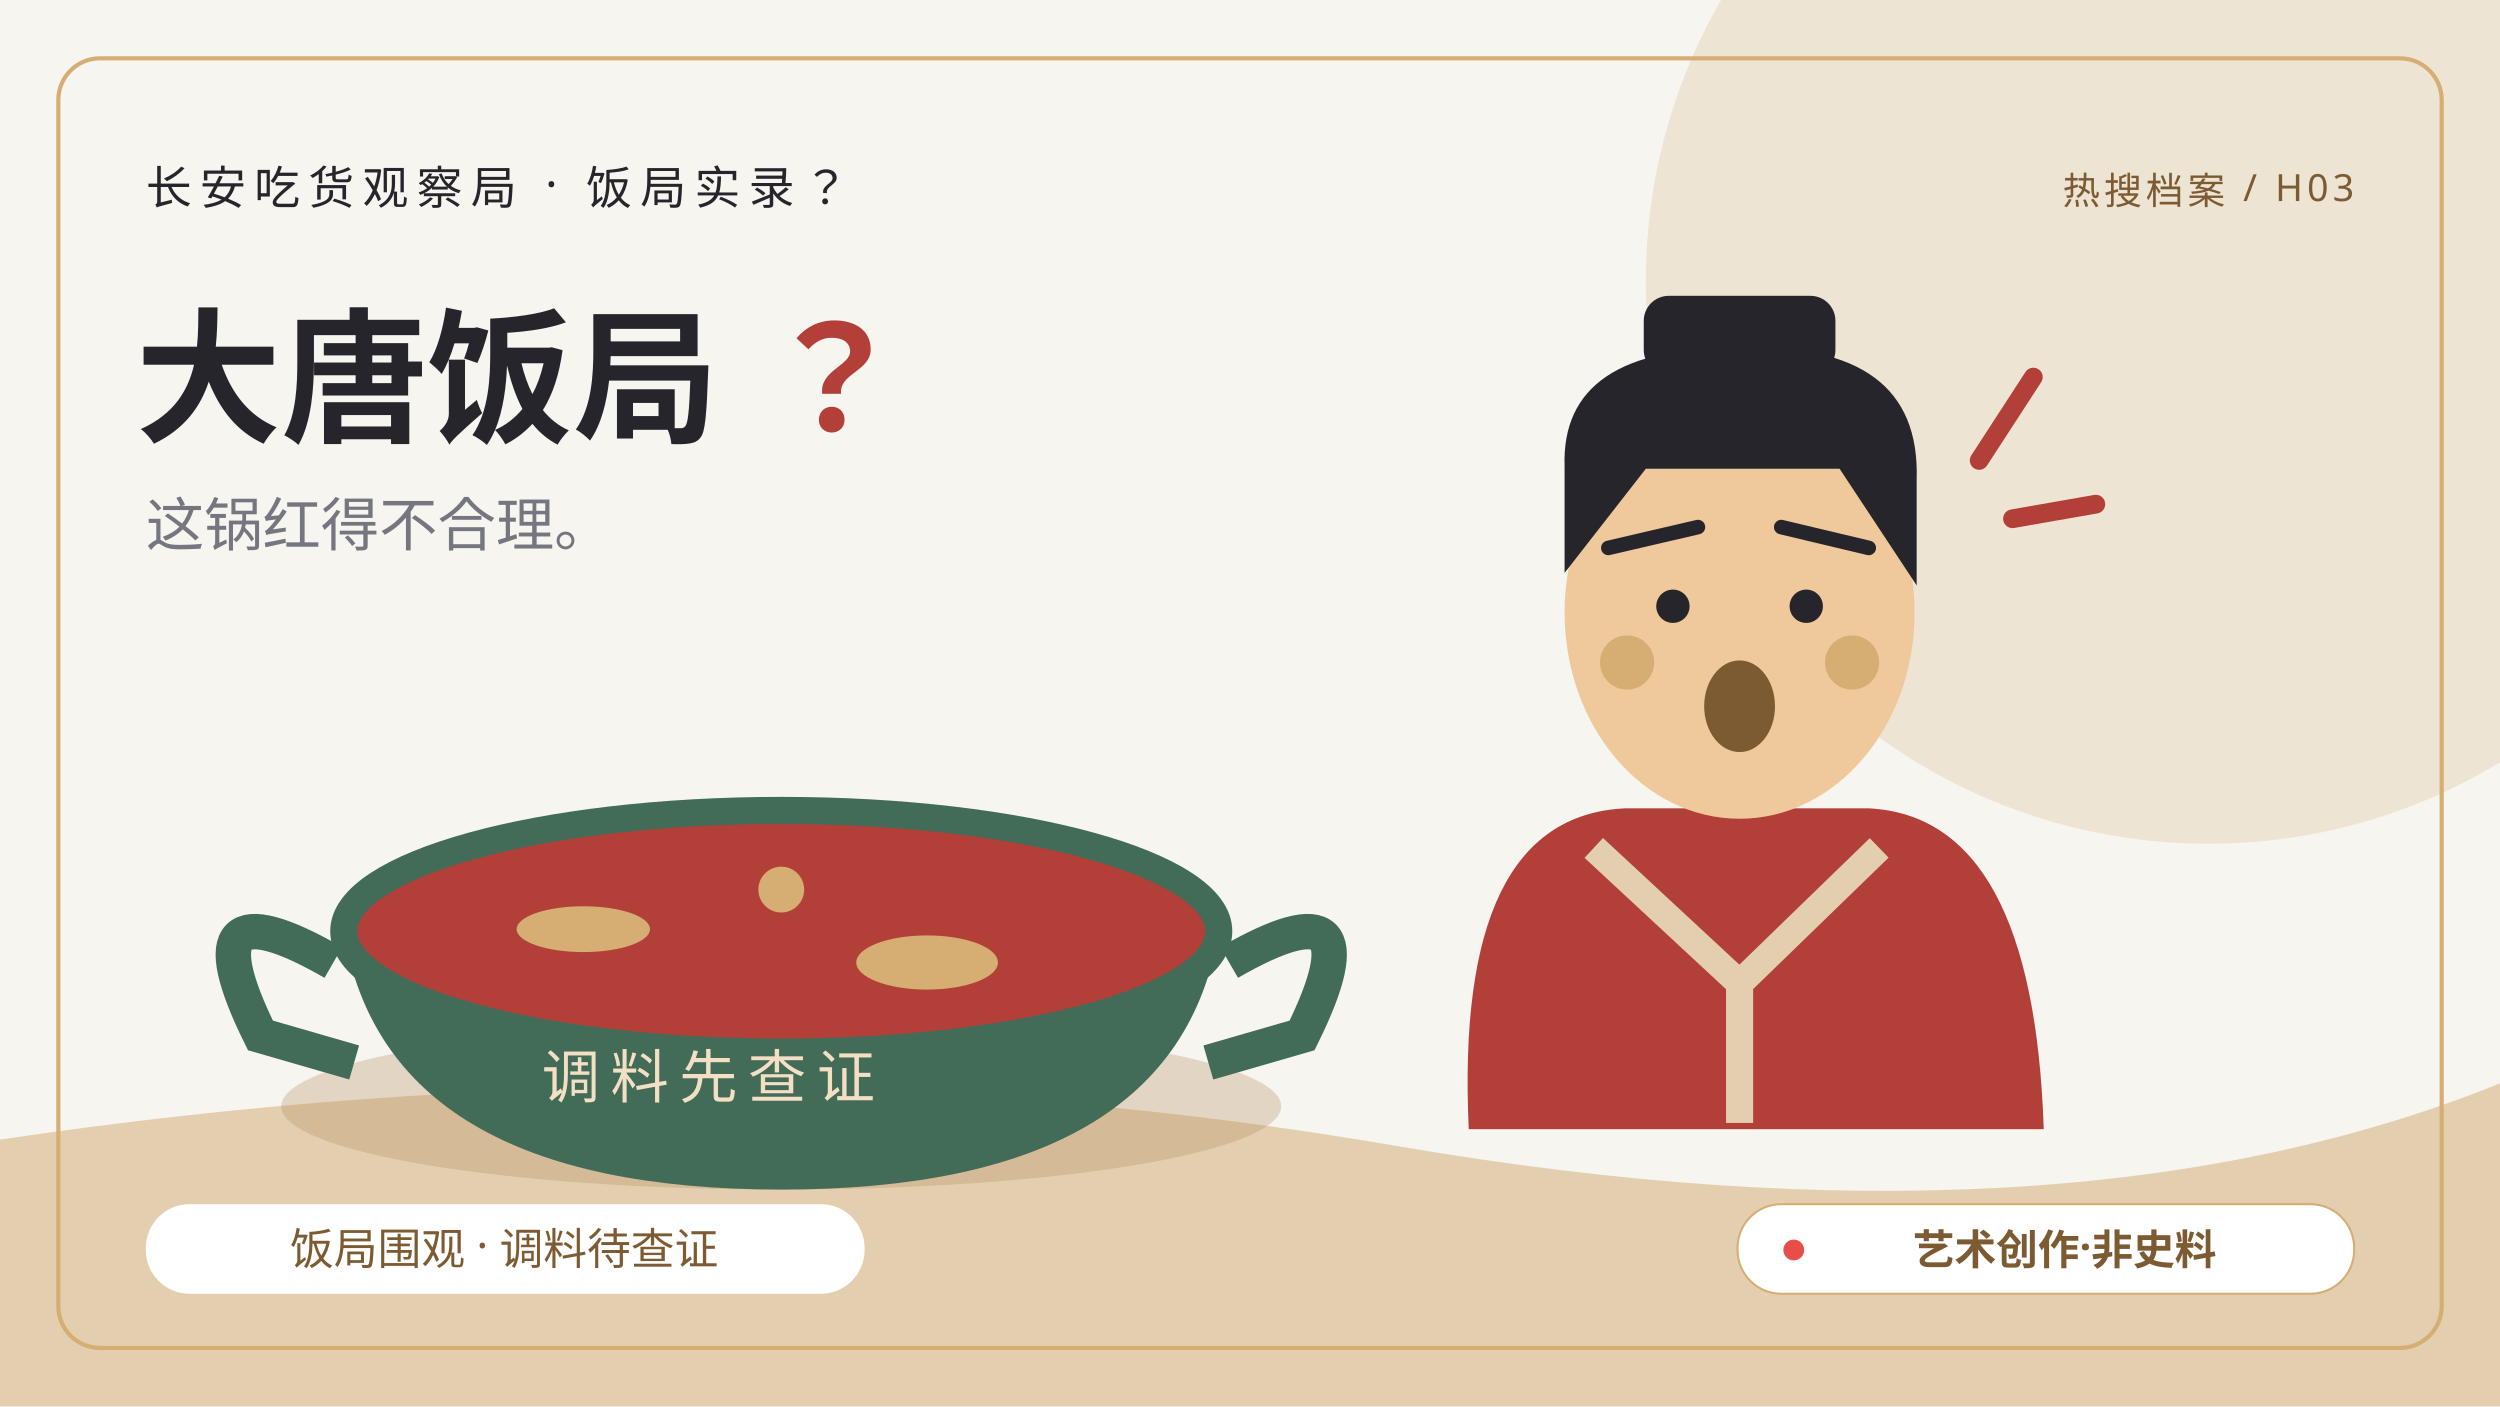
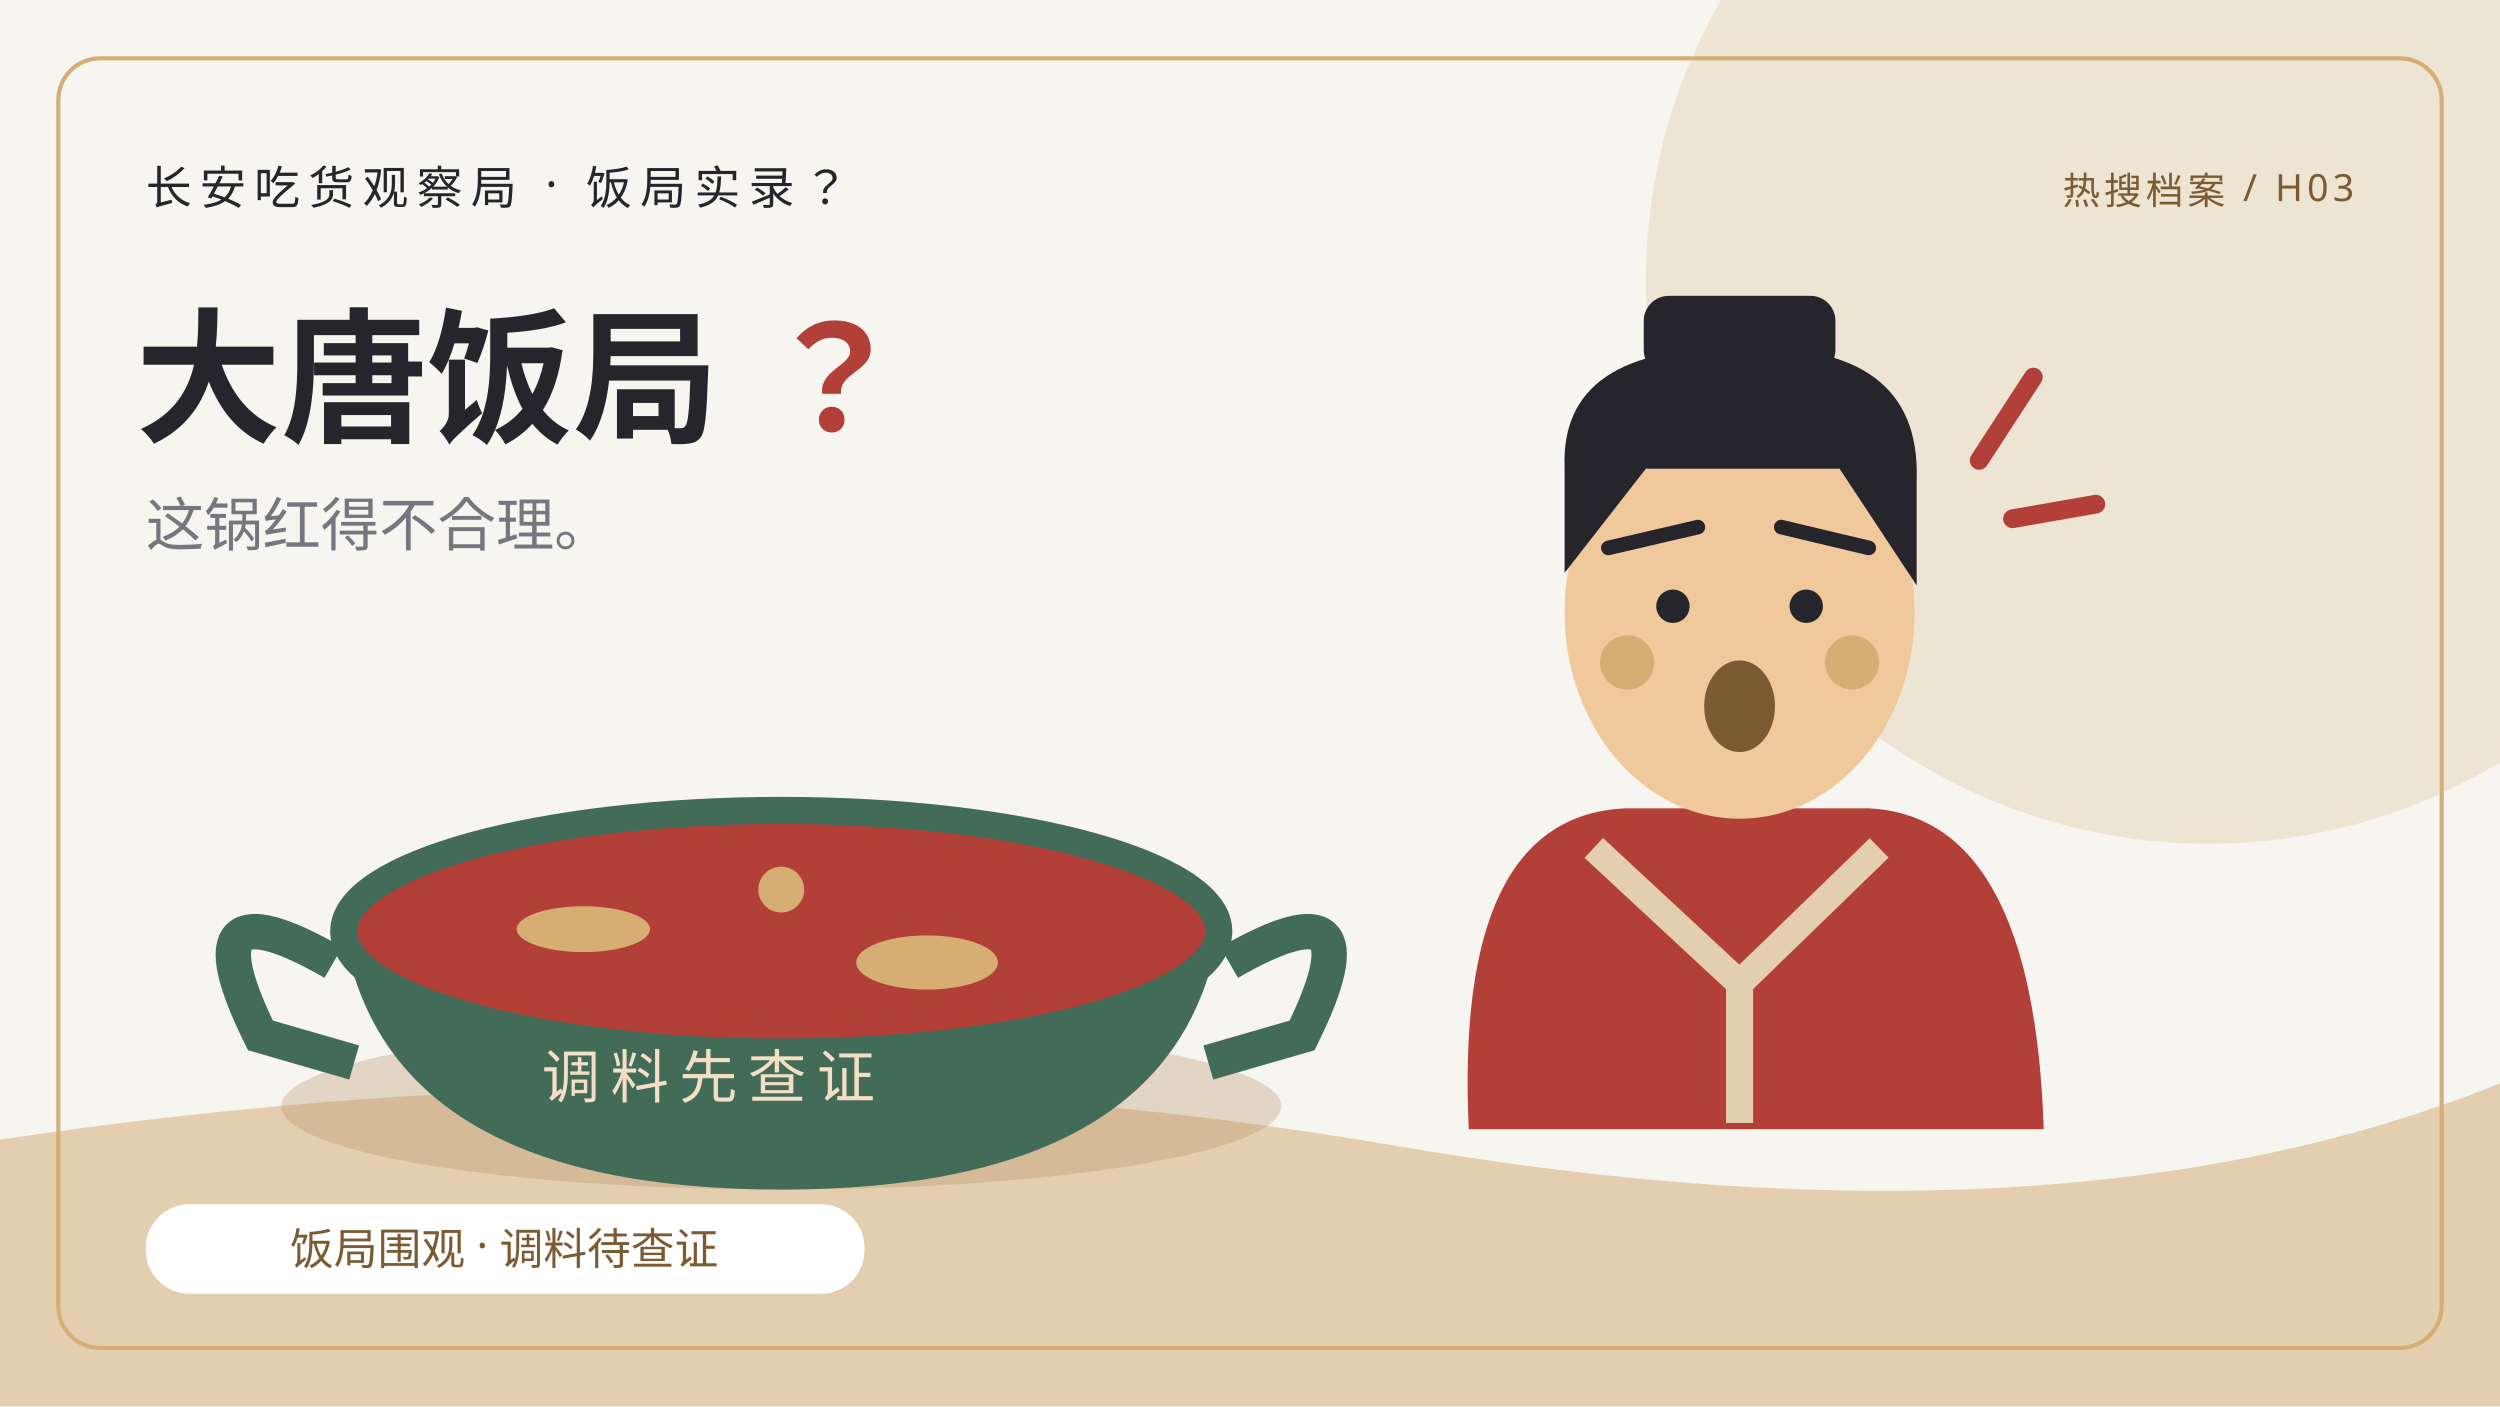
<svg xmlns="http://www.w3.org/2000/svg" width="1200" height="675" viewBox="0 0 1200 675" role="img" aria-labelledby="title desc">
  <rect width="1200" height="675" fill="#f7f5f0" />
  <circle cx="1060" cy="135" r="270" fill="#eee4d4" />
  <path d="M0 547Q350 495 670 550T1200 520V675H0Z" fill="#e3cfb0" />
  <rect x="28" y="28" width="1144" height="619" rx="20" fill="none" stroke="#d6ad72" stroke-width="2" />
  <g font-family="sans-serif" fill="#26252c">
    <text x="70" y="98" font-size="22" letter-spacing="4">长安吃货观察局 · 饭局实录？</text>
    <text x="65" y="207" font-size="70" font-weight="800">大唐饭局</text>
    <text x="365" y="207" font-size="70" font-weight="800" fill="#b33f39">？</text>
    <text x="70" y="262" font-size="28" letter-spacing="0" fill="#767680">这锅红得不合理。</text>
  </g>
  <g transform="translate(835 142)">
    <path d="M-130 400Q-137 250-55 246H62Q141 250 146 400" fill="#b33f39" />
    <path d="M-70 265L0 330L67 265M0 330V397" fill="none" stroke="#e3cfb0" stroke-width="13" />
    <ellipse cy="152" rx="84" ry="99" fill="#efc99c" />
    <path d="M-84 133V82Q-86 24 0 25Q87 22 85 88V139L48 83H-45Z" fill="#26252c" />
    <rect x="-46" y="0" width="92" height="38" rx="12" fill="#26252c" />
    <circle cx="-32" cy="149" r="8" fill="#26252c" />
    <circle cx="32" cy="149" r="8" fill="#26252c" />
    <ellipse cy="197" rx="17" ry="22" fill="#7d5b32" />
    <path d="M-63 121L-20 111M20 111L62 121" stroke="#26252c" stroke-width="7" stroke-linecap="round" />
    <circle cx="-54" cy="176" r="13" fill="#d6ad72" />
    <circle cx="54" cy="176" r="13" fill="#d6ad72" />
    <path d="M115 79L141 39M131 107L171 100" stroke="#b33f39" stroke-width="9" stroke-linecap="round" />
  </g>
  <g transform="translate(375 467)">
    <ellipse cy="64" rx="240" ry="40" fill="#b28b59" opacity=".3" />
    <path d="M-210-20H210Q190 104 0 104T-210-20" fill="#426b58" />
    <path d="M-215-5Q-288-47-250 30L-205 43M215-5Q288-47 250 30L205 43" fill="none" stroke="#426b58" stroke-width="17" />
    <ellipse cy="-20" rx="210" ry="58" fill="#b33f39" stroke="#426b58" stroke-width="13" />
    <g fill="#d6ad72">
      <ellipse cx="-95" cy="-21" rx="32" ry="11" />
      <ellipse cx="70" cy="-5" rx="34" ry="13" />
      <circle cx="0" cy="-40" r="11" />
    </g>
    <g fill="none" stroke="#f7f5f0" stroke-width="9" stroke-linecap="round">
      <path d="M-90-105Q-120-140-88-174M10-104Q-20-137 12-178M110-95Q80-128 112-164" />
    </g>
    <text x="-115" y="60" font-family="sans-serif" font-size="28" fill="#f3dfc3" letter-spacing="5">调料先查证</text>
  </g>
  <rect x="70" y="578" width="345" height="43" rx="21" fill="#ffffff" />
  <text x="242" y="607" text-anchor="middle" font-family="sans-serif" font-size="21" fill="#7d5b32">饭局围观 · 调料待查证</text>
  <text x="1130" y="98" text-anchor="end" font-family="sans-serif" font-size="18" letter-spacing="2" fill="#7d5b32">热搜档案 / H03</text>
-   <rect x="834" y="578" width="296" height="43" rx="21" fill="#ffffff" stroke="#d6ad72" />
-   <circle cx="861" cy="600" r="5" fill="#e84e48" />
-   <text x="991" y="607" text-anchor="middle" font-family="sans-serif" font-size="20" font-weight="600" fill="#7d5b32">艺术创作·非史料</text>
</svg>
